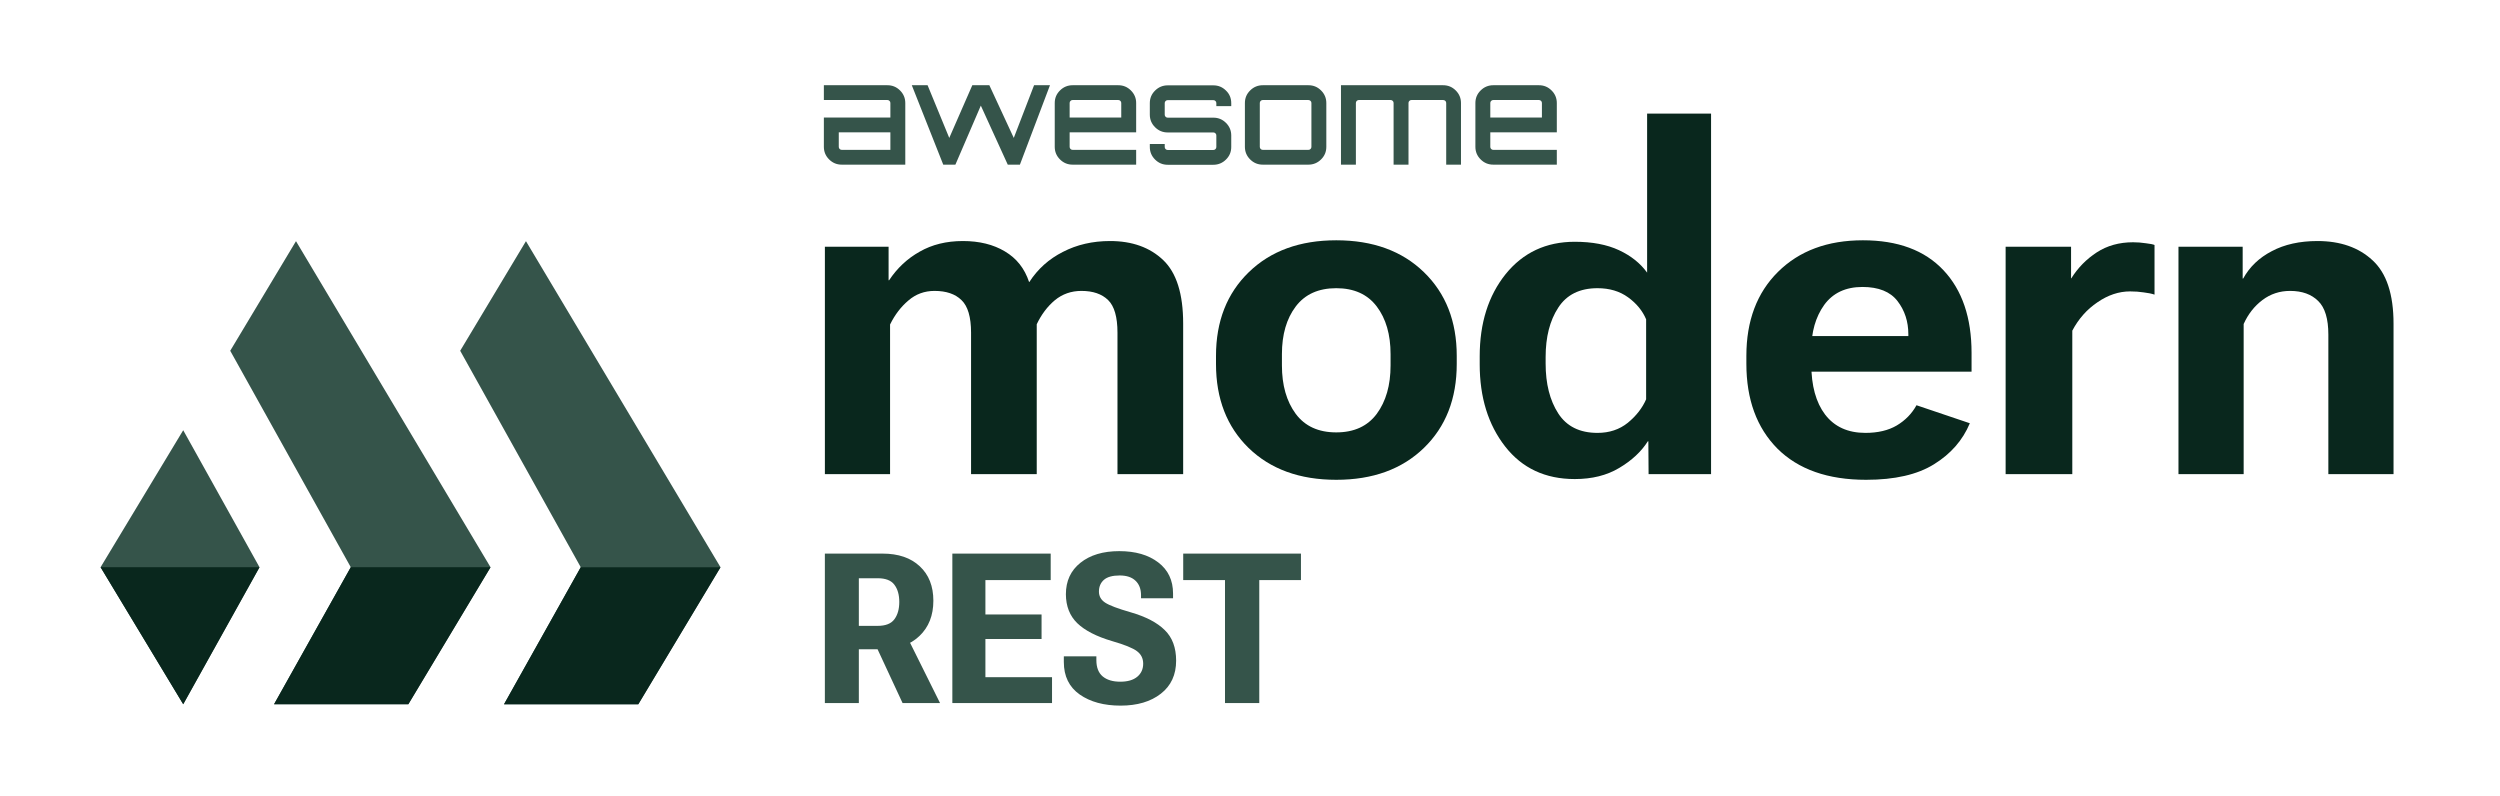
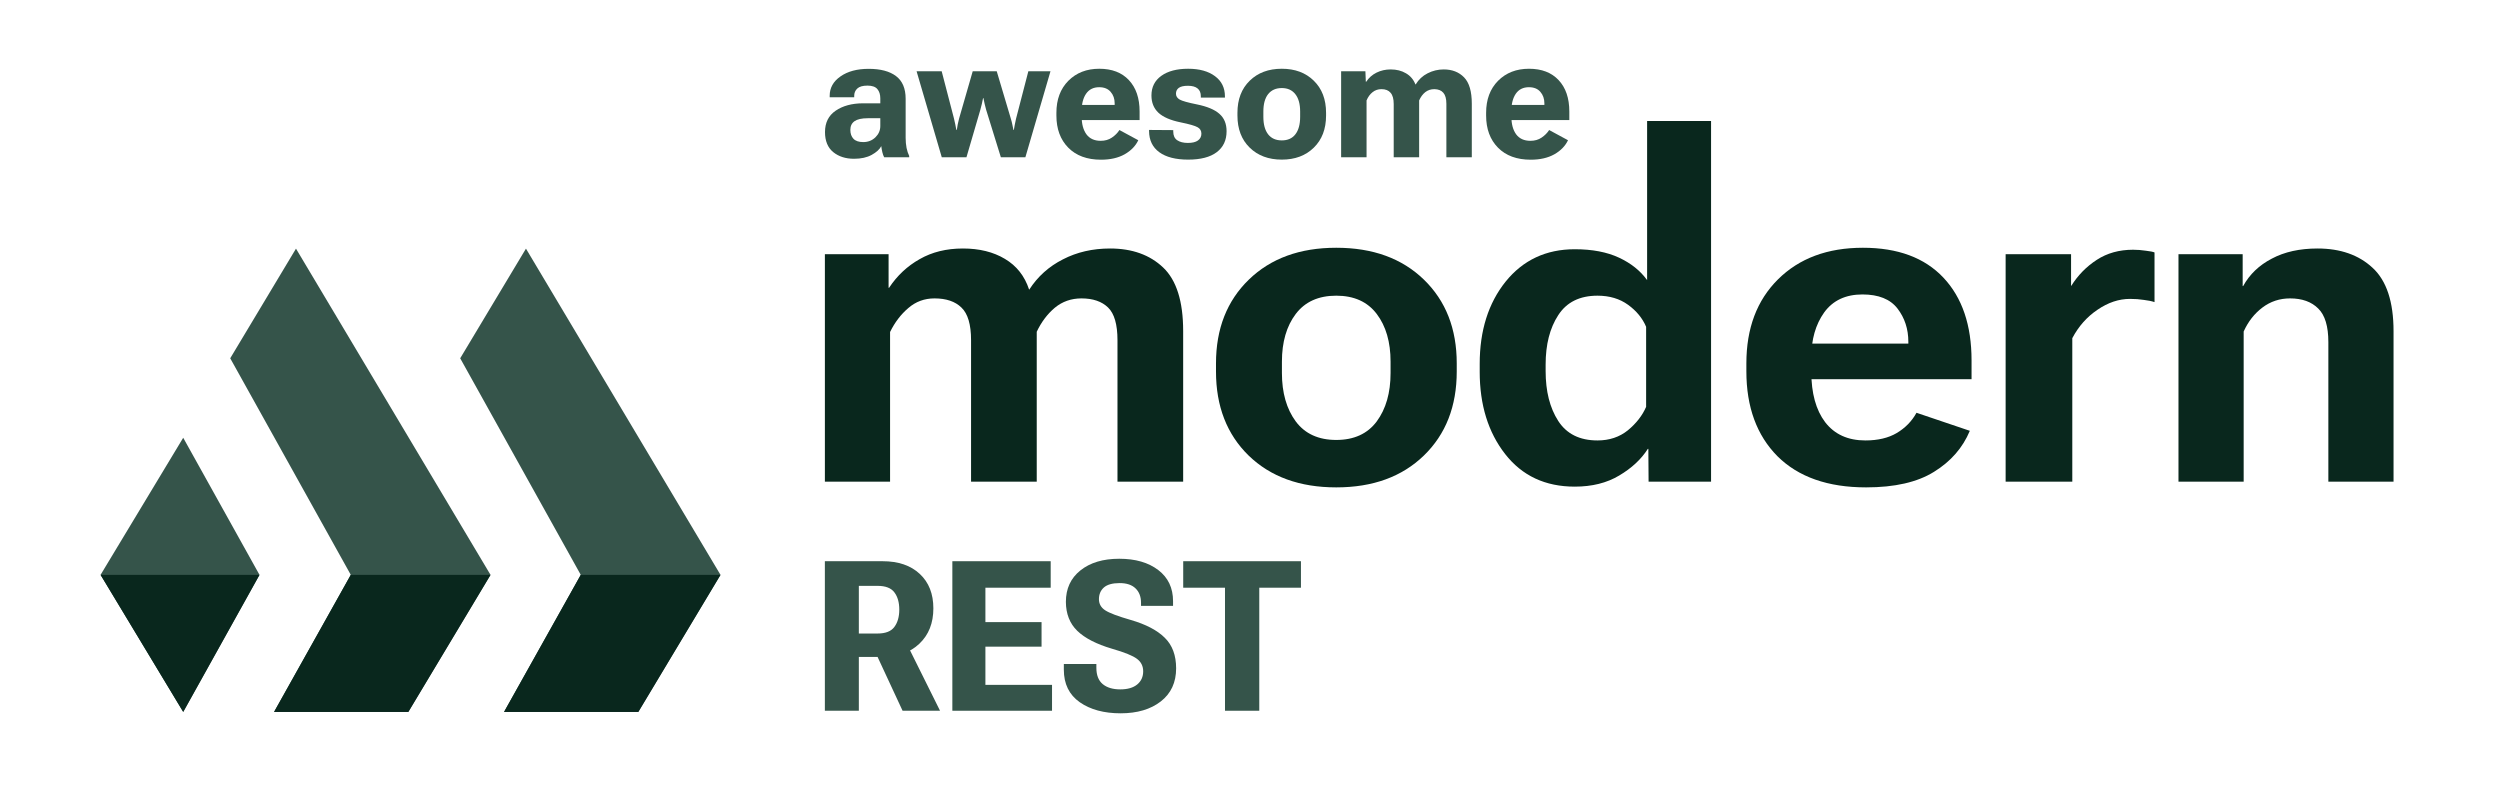
- <svg xmlns="http://www.w3.org/2000/svg" width="440" height="140" viewBox="0 0 440 140" fill="none">
-   <path d="M17.701 99.831L32.246 75.719L45.672 99.831L32.246 123.944L17.701 99.831Z" fill="#35544A" />
-   <path d="M32.246 123.944L17.701 99.831H45.672L32.246 123.944Z" fill="#09271D" />
-   <path d="M86.333 99.833L52.093 42.445L40.52 61.735L61.739 99.833L48.236 123.945H71.866L86.333 99.833Z" fill="#35544A" />
-   <path d="M86.332 99.832H61.737L48.234 123.944H71.865L86.332 99.832Z" fill="#09271D" />
-   <path d="M126.808 99.833L92.568 42.445L80.994 61.735L102.213 99.833L88.71 123.945H112.34L126.808 99.833Z" fill="#35544A" />
-   <path d="M126.808 99.833H102.213L88.71 123.945H112.34L126.808 99.833Z" fill="#09271D" />
-   <path d="M145.18 83.445V43.421H156.392V49.331H156.479C157.898 47.188 159.694 45.507 161.867 44.291C164.04 43.045 166.575 42.422 169.472 42.422C172.369 42.422 174.832 43.03 176.86 44.247C178.917 45.464 180.336 47.26 181.119 49.636H181.162C182.64 47.347 184.61 45.58 187.072 44.334C189.535 43.059 192.302 42.422 195.373 42.422C199.255 42.422 202.369 43.537 204.716 45.768C207.062 47.999 208.236 51.722 208.236 56.937V83.445H196.676V58.544C196.676 55.792 196.126 53.88 195.025 52.808C193.924 51.736 192.36 51.2 190.332 51.2C188.535 51.2 186.971 51.751 185.638 52.852C184.334 53.953 183.277 55.358 182.466 57.067V83.445H170.906V58.544C170.906 55.792 170.341 53.88 169.211 52.808C168.111 51.736 166.532 51.2 164.475 51.2C162.707 51.2 161.172 51.765 159.868 52.895C158.564 53.996 157.493 55.401 156.652 57.11V83.445H145.18Z" fill="#09271D" />
-   <path d="M214.016 64.064V62.629C214.016 56.545 215.942 51.635 219.795 47.898C223.649 44.16 228.777 42.291 235.179 42.291C241.611 42.291 246.753 44.16 250.606 47.898C254.46 51.635 256.386 56.545 256.386 62.629V64.064C256.386 70.176 254.46 75.102 250.606 78.839C246.753 82.576 241.611 84.445 235.179 84.445C228.748 84.445 223.605 82.576 219.752 78.839C215.928 75.102 214.016 70.176 214.016 64.064ZM225.619 62.325V64.324C225.619 67.801 226.43 70.64 228.052 72.842C229.675 75.015 232.05 76.101 235.179 76.101C238.308 76.101 240.684 75.015 242.306 72.842C243.929 70.64 244.74 67.801 244.74 64.324V62.325C244.74 58.878 243.929 56.082 242.306 53.938C240.684 51.794 238.308 50.722 235.179 50.722C232.05 50.722 229.675 51.794 228.052 53.938C226.43 56.082 225.619 58.878 225.619 62.325Z" fill="#09271D" />
-   <path d="M260.428 64.107V62.716C260.428 56.864 261.949 52.04 264.991 48.245C268.062 44.45 272.118 42.552 277.159 42.552C280.23 42.552 282.823 43.045 284.938 44.03C287.052 45.015 288.704 46.333 289.892 47.984V19.998H301.147V83.445H290.152L290.109 77.665H290.022C288.863 79.491 287.183 81.055 284.981 82.359C282.808 83.663 280.201 84.314 277.159 84.314C271.973 84.314 267.888 82.402 264.904 78.578C261.92 74.754 260.428 69.93 260.428 64.107ZM272.031 63.977C272.031 67.54 272.77 70.466 274.247 72.755C275.725 75.044 278.028 76.188 281.157 76.188C283.243 76.188 285.024 75.594 286.502 74.406C287.979 73.189 289.051 71.813 289.718 70.278V56.198C289.08 54.691 288.023 53.402 286.545 52.33C285.068 51.258 283.272 50.722 281.157 50.722C278.028 50.722 275.725 51.867 274.247 54.155C272.77 56.415 272.031 59.312 272.031 62.847V63.977Z" fill="#09271D" />
-   <path d="M307.361 64.02V62.629C307.361 56.459 309.215 51.533 312.924 47.854C316.661 44.146 321.644 42.291 327.873 42.291C334.015 42.291 338.737 44.044 342.04 47.55C345.343 51.055 346.994 55.908 346.994 62.108V65.411H313.445V59.153H335.869V58.849C335.869 56.589 335.232 54.633 333.957 52.982C332.682 51.331 330.625 50.505 327.786 50.505C324.831 50.505 322.586 51.562 321.05 53.677C319.544 55.792 318.791 58.428 318.791 61.586V64.107C318.791 67.873 319.602 70.828 321.224 72.972C322.875 75.116 325.237 76.188 328.308 76.188C330.509 76.188 332.349 75.753 333.827 74.884C335.333 73.986 336.492 72.798 337.303 71.321L346.69 74.493C345.444 77.477 343.344 79.882 340.389 81.707C337.463 83.532 333.479 84.445 328.438 84.445C321.717 84.445 316.516 82.62 312.837 78.969C309.187 75.29 307.361 70.307 307.361 64.02Z" fill="#09271D" />
-   <path d="M352.991 83.445V43.421H364.507V48.984H364.551C365.71 47.13 367.202 45.609 369.027 44.421C370.852 43.233 372.981 42.639 375.415 42.639C376.168 42.639 376.922 42.697 377.675 42.813C378.428 42.9 378.935 43.001 379.196 43.117V51.852C378.674 51.678 378.037 51.548 377.284 51.461C376.559 51.345 375.763 51.287 374.894 51.287C372.924 51.287 371.011 51.925 369.157 53.199C367.303 54.445 365.826 56.111 364.725 58.197V83.445H352.991Z" fill="#09271D" />
-   <path d="M383.411 83.445V43.421H394.71V49.027H394.797C395.927 46.97 397.607 45.362 399.838 44.204C402.069 43.016 404.749 42.422 407.877 42.422C411.904 42.422 415.135 43.552 417.568 45.812C420.031 48.071 421.262 51.794 421.262 56.98V83.445H409.79V58.892C409.79 56.111 409.196 54.141 408.008 52.982C406.82 51.794 405.169 51.2 403.054 51.2C401.229 51.2 399.606 51.736 398.187 52.808C396.767 53.88 395.666 55.285 394.884 57.023V83.445H383.411Z" fill="#09271D" />
-   <path d="M145.176 123.738V97.434H155.329C158.111 97.434 160.297 98.18 161.887 99.674C163.477 101.155 164.272 103.173 164.272 105.726C164.272 108.316 163.453 110.387 161.815 111.941C160.177 113.495 157.997 114.271 155.275 114.271H151.156V123.738H145.176ZM151.156 110.152H154.462C155.859 110.152 156.841 109.767 157.407 108.996C157.985 108.225 158.274 107.208 158.274 105.943C158.274 104.678 157.985 103.667 157.407 102.908C156.841 102.149 155.859 101.77 154.462 101.77H151.156V110.152ZM158.852 123.738L153.378 111.959L159.105 110.983L165.446 123.738H158.852Z" fill="#35544A" />
-   <path d="M167.614 123.738V97.434H184.922V102.095H173.432V108.147H183.314V112.465H173.432V119.186H185.157V123.738H167.614Z" fill="#35544A" />
-   <path d="M187.234 116.512V115.518H192.961V116.187C192.961 117.463 193.329 118.415 194.063 119.041C194.81 119.667 195.846 119.98 197.171 119.98C198.46 119.98 199.453 119.691 200.152 119.113C200.85 118.535 201.2 117.764 201.2 116.801C201.2 115.885 200.838 115.157 200.116 114.615C199.393 114.061 197.924 113.465 195.708 112.826C192.973 112.019 190.938 110.971 189.601 109.683C188.276 108.394 187.608 106.696 187.596 104.588C187.596 102.263 188.445 100.421 190.143 99.06C191.853 97.686 194.136 97 196.99 97C199.833 97 202.121 97.662 203.855 98.987C205.59 100.312 206.457 102.137 206.457 104.461V105.292H200.82V104.75C200.82 103.679 200.501 102.835 199.863 102.221C199.224 101.595 198.291 101.282 197.062 101.282C195.798 101.282 194.87 101.541 194.28 102.059C193.702 102.576 193.413 103.263 193.413 104.118C193.413 104.937 193.78 105.588 194.515 106.069C195.25 106.551 196.749 107.117 199.014 107.768C201.675 108.538 203.669 109.58 204.994 110.893C206.331 112.194 206.999 113.988 206.999 116.277C206.999 118.758 206.102 120.697 204.307 122.094C202.513 123.491 200.152 124.19 197.225 124.19C194.298 124.19 191.902 123.54 190.035 122.239C188.168 120.926 187.234 119.017 187.234 116.512Z" fill="#35544A" />
-   <path d="M208.246 102.095V97.434H228.968V102.095H221.633V123.738H215.599V102.095H208.246Z" fill="#35544A" />
-   <path d="M156.178 15C157.06 15 157.788 15.306 158.405 15.919C159.022 16.531 159.331 17.275 159.331 18.128V28.978H148.153C147.271 28.978 146.543 28.672 145.926 28.059C145.309 27.447 145 26.703 145 25.85V20.688H156.707V18.128C156.707 17.975 156.663 17.866 156.553 17.756C156.443 17.647 156.332 17.603 156.178 17.603H145V15H156.178ZM156.707 26.375V23.291H147.624V25.85C147.624 26.003 147.668 26.113 147.778 26.222C147.888 26.331 147.998 26.375 148.153 26.375H156.707ZM181.996 15H184.796L179.504 28.978H177.366L172.626 18.587L168.15 28.978L168.106 28.956L168.128 28.978H166.011L160.477 15H163.255L167.07 24.275L171.126 15H174.125L178.424 24.275L181.996 15ZM196.812 15C197.694 15 198.421 15.306 199.038 15.919C199.656 16.531 199.964 17.275 199.964 18.128V23.291H188.257V25.85C188.257 26.003 188.301 26.113 188.412 26.222C188.522 26.331 188.632 26.375 188.786 26.375H199.964V28.978H188.786C187.904 28.978 187.177 28.672 186.56 28.059C185.942 27.447 185.634 26.703 185.634 25.85V18.128C185.634 17.253 185.942 16.531 186.56 15.919C187.177 15.306 187.927 15 188.786 15H196.812ZM188.257 20.688H197.341V18.128C197.341 17.975 197.297 17.866 197.186 17.756C197.076 17.647 196.966 17.603 196.812 17.603H188.786C188.632 17.603 188.522 17.647 188.412 17.756C188.301 17.866 188.257 17.975 188.257 18.128V20.688ZM216.699 18.15V18.675H214.075V18.15C214.075 17.997 214.031 17.887 213.921 17.778C213.81 17.669 213.7 17.625 213.546 17.625H205.52C205.366 17.625 205.256 17.669 205.146 17.778C205.035 17.887 204.991 17.997 204.991 18.15V20.184C204.991 20.337 205.035 20.447 205.146 20.556C205.256 20.666 205.366 20.709 205.52 20.709H213.546C214.428 20.709 215.155 21.016 215.773 21.628C216.39 22.241 216.699 22.984 216.699 23.837V25.872C216.699 26.747 216.39 27.469 215.773 28.081C215.155 28.694 214.406 29 213.546 29H205.52C204.639 29 203.911 28.694 203.294 28.081C202.676 27.469 202.368 26.725 202.368 25.872V25.347H204.991V25.872C204.991 26.025 205.035 26.134 205.146 26.244C205.256 26.353 205.366 26.397 205.52 26.397H213.546C213.7 26.397 213.81 26.353 213.921 26.244C214.031 26.134 214.075 26.025 214.075 25.872V23.837C214.075 23.684 214.031 23.575 213.921 23.466C213.81 23.356 213.7 23.312 213.546 23.312H205.52C204.639 23.312 203.911 23.006 203.294 22.394C202.676 21.781 202.368 21.038 202.368 20.184V18.15C202.368 17.275 202.676 16.553 203.294 15.941C203.911 15.328 204.661 15.022 205.52 15.022H213.546C214.428 15.022 215.155 15.328 215.773 15.941C216.39 16.531 216.699 17.275 216.699 18.15ZM222.254 15H230.28C231.162 15 231.889 15.306 232.507 15.919C233.124 16.531 233.433 17.275 233.433 18.128V25.85C233.433 26.725 233.124 27.447 232.507 28.059C231.889 28.672 231.14 28.978 230.28 28.978H222.254C221.373 28.978 220.645 28.672 220.028 28.059C219.41 27.447 219.102 26.703 219.102 25.85V18.128C219.102 17.253 219.41 16.531 220.028 15.919C220.645 15.306 221.395 15 222.254 15ZM230.28 17.603H222.254C222.1 17.603 221.99 17.647 221.88 17.756C221.769 17.866 221.725 17.975 221.725 18.128V25.85C221.725 26.003 221.769 26.113 221.88 26.222C221.99 26.331 222.1 26.375 222.254 26.375H230.28C230.434 26.375 230.544 26.331 230.655 26.222C230.765 26.113 230.809 26.003 230.809 25.85V18.128C230.809 17.975 230.765 17.866 230.655 17.756C230.544 17.669 230.434 17.603 230.28 17.603ZM253.981 15C254.863 15 255.59 15.306 256.208 15.919C256.825 16.531 257.134 17.275 257.134 18.128V28.978H254.532V18.128C254.532 17.975 254.488 17.866 254.378 17.756C254.267 17.647 254.135 17.603 253.981 17.603H248.425C248.271 17.603 248.16 17.647 248.05 17.756C247.94 17.866 247.896 17.975 247.896 18.128V28.978H245.272V18.128C245.272 17.975 245.228 17.866 245.118 17.756C245.008 17.647 244.897 17.603 244.743 17.603H239.165C239.011 17.603 238.9 17.647 238.79 17.756C238.68 17.866 238.636 17.975 238.636 18.128V28.978H236.012V15H253.981ZM270.847 15C271.729 15 272.457 15.306 273.074 15.919C273.691 16.531 274 17.275 274 18.128V23.291H262.293V25.85C262.293 26.003 262.337 26.113 262.447 26.222C262.557 26.331 262.668 26.375 262.822 26.375H274V28.978H262.822C261.94 28.978 261.212 28.672 260.595 28.059C259.978 27.447 259.669 26.703 259.669 25.85V18.128C259.669 17.253 259.978 16.531 260.595 15.919C261.212 15.306 261.962 15 262.822 15H270.847ZM262.293 20.688H271.376V18.128C271.376 17.975 271.332 17.866 271.222 17.756C271.112 17.647 271.002 17.603 270.847 17.603H262.822C262.668 17.603 262.557 17.647 262.447 17.756C262.337 17.866 262.293 17.975 262.293 18.128V20.688Z" fill="#35544A" />
+ <svg xmlns="http://www.w3.org/2000/svg" width="1200" height="382" viewBox="0 0 1200 382" fill="none">
+   <path d="M48.274 275.925L87.942 210.132L124.557 275.925L87.942 341.717L48.274 275.925Z" fill="#35544A" />
+   <path d="M87.942 341.717L48.274 275.925H124.557L87.942 341.717Z" fill="#09271D" />
+   <path d="M235.454 275.929L142.073 119.343L110.508 171.977L168.378 275.929L131.551 341.722H195.997L235.454 275.929Z" fill="#35544A" />
+   <path d="M235.451 275.927H168.375L131.548 341.72H195.994L235.451 275.927Z" fill="#09271D" />
+   <path d="M345.842 275.929L252.461 119.343L220.896 171.977L278.765 275.929L241.939 341.722H306.385L345.842 275.929Z" fill="#35544A" />
+   <path d="M345.842 275.929H278.765L241.939 341.722H306.385L345.842 275.929Z" fill="#09271D" />
+   <path d="M395.944 231.215V122.006H426.522V138.133H426.759C430.631 132.283 435.53 127.698 441.456 124.378C447.382 120.979 454.295 119.279 462.197 119.279C470.098 119.279 476.814 120.939 482.345 124.259C487.955 127.58 491.826 132.481 493.96 138.963H494.078C498.108 132.718 503.481 127.896 510.197 124.497C516.913 121.018 524.459 119.279 532.834 119.279C543.422 119.279 551.916 122.323 558.316 128.41C564.716 134.496 567.916 144.654 567.916 158.884V231.215H536.39V163.271C536.39 155.761 534.888 150.544 531.886 147.619C528.883 144.694 524.617 143.232 519.086 143.232C514.187 143.232 509.92 144.733 506.286 147.737C502.73 150.741 499.846 154.575 497.634 159.239V231.215H466.108V163.271C466.108 155.761 464.567 150.544 461.485 147.619C458.483 144.694 454.177 143.232 448.567 143.232C443.747 143.232 439.559 144.773 436.004 147.856C432.448 150.86 429.525 154.694 427.233 159.358V231.215H395.944Z" fill="#09271D" />
+   <path d="M583.679 178.33V174.417C583.679 157.816 588.933 144.417 599.442 134.22C609.95 124.022 623.936 118.924 641.398 118.924C658.938 118.924 672.963 124.022 683.472 134.22C693.981 144.417 699.235 157.816 699.235 174.417V178.33C699.235 195.01 693.981 208.448 683.472 218.646C672.963 228.843 658.938 233.942 641.398 233.942C623.857 233.942 609.832 228.843 599.323 218.646C588.894 208.448 583.679 195.01 583.679 178.33ZM615.323 173.587V179.041C615.323 188.527 617.536 196.274 621.96 202.282C626.385 208.211 632.864 211.175 641.398 211.175C649.931 211.175 656.41 208.211 660.835 202.282C665.259 196.274 667.472 188.527 667.472 179.041V173.587C667.472 164.18 665.259 156.552 660.835 150.702C656.41 144.852 649.931 141.927 641.398 141.927C632.864 141.927 626.385 144.852 621.96 150.702C617.536 156.552 615.323 164.18 615.323 173.587Z" fill="#09271D" />
+   <path d="M710.257 178.448V174.654C710.257 158.686 714.405 145.524 722.702 135.168C731.077 124.813 742.139 119.635 755.887 119.635C764.262 119.635 771.334 120.979 777.102 123.667C782.87 126.354 787.374 129.951 790.613 134.457V58.094H821.31V231.215H791.324L791.206 215.444H790.969C787.808 220.424 783.226 224.693 777.221 228.25C771.295 231.808 764.183 233.586 755.887 233.586C741.744 233.586 730.603 228.369 722.465 217.934C714.326 207.5 710.257 194.338 710.257 178.448ZM741.902 178.093C741.902 187.816 743.917 195.8 747.946 202.045C751.976 208.29 758.257 211.413 766.791 211.413C772.48 211.413 777.339 209.792 781.369 206.551C785.398 203.231 788.322 199.476 790.139 195.286V156.868C788.401 152.757 785.517 149.239 781.487 146.314C777.458 143.39 772.559 141.927 766.791 141.927C758.257 141.927 751.976 145.05 747.946 151.295C743.917 157.461 741.902 165.366 741.902 175.01V178.093Z" fill="#09271D" />
+   <path d="M838.258 178.211V174.417C838.258 157.579 843.315 144.141 853.428 134.101C863.621 123.983 877.211 118.924 894.199 118.924C910.95 118.924 923.829 123.706 932.836 133.271C941.844 142.836 946.347 156.077 946.347 172.994V182.006H854.851V164.931H916.006V164.101C916.006 157.935 914.268 152.599 910.792 148.093C907.315 143.587 901.705 141.334 893.962 141.334C885.903 141.334 879.779 144.22 875.591 149.99C871.483 155.761 869.428 162.955 869.428 171.571V178.448C869.428 188.725 871.641 196.788 876.066 202.638C880.569 208.488 887.009 211.413 895.384 211.413C901.389 211.413 906.406 210.227 910.436 207.855C914.545 205.405 917.705 202.164 919.918 198.132L945.518 206.788C942.12 214.93 936.392 221.491 928.332 226.472C920.352 231.452 909.488 233.942 895.74 233.942C877.409 233.942 863.226 228.962 853.191 219.001C843.236 208.962 838.258 195.365 838.258 178.211Z" fill="#09271D" />
+   <path d="M962.703 231.215V122.006H994.111V137.184H994.229C997.39 132.125 1001.46 127.975 1006.44 124.734C1011.41 121.493 1017.22 119.872 1023.86 119.872C1025.91 119.872 1027.97 120.03 1030.02 120.346C1032.08 120.584 1033.46 120.86 1034.17 121.176V145.01C1032.75 144.536 1031.01 144.18 1028.96 143.943C1026.98 143.627 1024.81 143.469 1022.44 143.469C1017.06 143.469 1011.85 145.208 1006.79 148.686C1001.74 152.085 997.706 156.631 994.703 162.322V231.215H962.703Z" fill="#09271D" />
+   <path d="M1045.67 231.215V122.006H1076.48V137.303H1076.72C1079.8 131.69 1084.38 127.303 1090.47 124.141C1096.55 120.9 1103.86 119.279 1112.39 119.279C1123.38 119.279 1132.19 122.362 1138.82 128.528C1145.54 134.694 1148.9 144.852 1148.9 159.002V231.215H1117.61V164.219C1117.61 156.631 1115.99 151.255 1112.75 148.093C1109.51 144.852 1105.01 143.232 1099.24 143.232C1094.26 143.232 1089.83 144.694 1085.96 147.619C1082.09 150.544 1079.09 154.378 1076.96 159.121V231.215H1045.67Z" fill="#09271D" />
+   <path d="M395.934 341.157V269.383H423.624C431.212 269.383 437.174 271.42 441.51 275.495C445.846 279.538 448.014 285.042 448.014 292.009C448.014 299.075 445.78 304.728 441.313 308.967C436.846 313.206 430.9 315.326 423.477 315.326H412.243V341.157H395.934ZM412.243 304.087H421.259C425.07 304.087 427.747 303.035 429.291 300.932C430.867 298.829 431.656 296.052 431.656 292.601C431.656 289.15 430.867 286.39 429.291 284.319C427.747 282.249 425.07 281.214 421.259 281.214H412.243V304.087ZM433.233 341.157L418.303 309.016L433.922 306.354L451.217 341.157H433.233Z" fill="#35544A" />
+   <path d="M457.129 341.157V269.383H504.332V282.101H472.995V298.615H499.947V310.397H472.995V328.735H504.973V341.157H457.129Z" fill="#35544A" />
+   <path d="M510.639 321.439V318.728H526.258V320.552C526.258 324.035 527.26 326.631 529.264 328.34C531.3 330.049 534.125 330.904 537.738 330.904C541.253 330.904 543.963 330.115 545.868 328.537C547.774 326.96 548.726 324.857 548.726 322.228C548.726 319.73 547.741 317.742 545.77 316.263C543.799 314.751 539.791 313.124 533.747 311.383C526.291 309.181 520.74 306.322 517.093 302.805C513.48 299.289 511.657 294.655 511.624 288.904C511.624 282.561 513.94 277.533 518.572 273.819C523.236 270.073 529.461 268.2 537.246 268.2C544.998 268.2 551.239 270.007 555.969 273.622C560.699 277.237 563.064 282.216 563.064 288.559V290.826H547.691V289.347C547.691 286.423 546.821 284.122 545.08 282.446C543.339 280.737 540.793 279.883 537.443 279.883C533.994 279.883 531.464 280.589 529.855 282.002C528.278 283.416 527.49 285.289 527.49 287.622C527.49 289.857 528.492 291.631 530.495 292.946C532.499 294.261 536.589 295.805 542.764 297.58C550.024 299.683 555.46 302.526 559.073 306.108C562.719 309.657 564.542 314.554 564.542 320.798C564.542 327.568 562.095 332.859 557.201 336.671C552.307 340.483 545.868 342.389 537.886 342.389C529.904 342.389 523.367 340.615 518.276 337.065C513.185 333.483 510.639 328.274 510.639 321.439Z" fill="#35544A" />
+   <path d="M567.942 282.101V269.383H624.457V282.101H604.453V341.157H587.996V282.101H567.942Z" fill="#35544A" />
+   <path d="M396 63.386C396 58.881 397.698 55.469 401.095 53.15C404.519 50.803 408.877 49.616 414.17 49.589H422.544V47.202C422.544 45.367 422.083 43.897 421.161 42.791C420.24 41.659 418.646 41.092 416.382 41.092C414.117 41.092 412.484 41.564 411.484 42.508C410.509 43.425 410.022 44.585 410.022 45.988V46.676H398.251V45.947C398.251 42.171 399.976 39.083 403.426 36.682C406.876 34.254 411.392 33.041 416.974 33.041C422.636 33.041 427.007 34.2 430.088 36.52C433.169 38.84 434.709 42.468 434.709 47.404V66.178C434.709 67.85 434.854 69.455 435.144 70.993C435.46 72.503 435.881 73.784 436.408 74.836V75.484H424.4C424.058 74.863 423.768 74.068 423.531 73.097C423.294 72.099 423.123 71.114 423.018 70.143C422.201 71.707 420.661 73.11 418.396 74.351C416.132 75.592 413.314 76.212 409.943 76.212C405.914 76.212 402.583 75.147 399.95 73.016C397.317 70.858 396 67.648 396 63.386ZM408.166 62.334C408.166 64.141 408.666 65.571 409.667 66.623C410.667 67.675 412.234 68.201 414.367 68.201C416.658 68.201 418.594 67.446 420.174 65.935C421.754 64.397 422.544 62.59 422.544 60.513V56.751H416.5C413.656 56.751 411.55 57.222 410.18 58.167C408.837 59.111 408.166 60.5 408.166 62.334Z" fill="#35544A" />
+   <path d="M439.963 34.214H452.01L457.896 56.831C458.159 57.883 458.37 58.827 458.528 59.664C458.712 60.5 458.883 61.39 459.041 62.334H459.278C459.436 61.39 459.581 60.5 459.713 59.664C459.871 58.827 460.094 57.883 460.384 56.831L466.902 34.214H478.435L485.19 56.912C485.506 57.937 485.743 58.868 485.901 59.704C486.085 60.54 486.269 61.43 486.454 62.374H486.651C486.809 61.43 486.967 60.54 487.125 59.704C487.283 58.841 487.481 57.91 487.718 56.912L493.603 34.214H504.229L492.181 75.484H480.41L473.34 52.664C473.077 51.747 472.84 50.816 472.629 49.872C472.418 48.928 472.221 47.997 472.036 47.08H471.878C471.72 47.997 471.523 48.928 471.286 49.872C471.075 50.816 470.838 51.747 470.575 52.664L463.9 75.484H452.05L439.963 34.214Z" fill="#35544A" />
+   <path d="M507.073 55.456V54.161C507.073 47.768 508.982 42.643 512.8 38.786C516.645 34.929 521.595 33 527.652 33C533.735 33 538.475 34.821 541.872 38.462C545.295 42.104 547.006 47.121 547.006 53.514V57.641H514.854V50.358H535.038V49.589C535.038 47.404 534.393 45.57 533.103 44.086C531.839 42.603 530.009 41.861 527.612 41.861C524.874 41.861 522.78 42.899 521.332 44.976C519.91 47.053 519.199 49.818 519.199 53.271V55.941C519.199 59.529 519.963 62.374 521.49 64.478C523.043 66.555 525.321 67.594 528.323 67.594C530.404 67.594 532.194 67.081 533.695 66.056C535.222 65.031 536.434 63.818 537.329 62.415L546.374 67.311C545.084 70.062 542.899 72.314 539.818 74.068C536.737 75.794 532.958 76.657 528.481 76.657C521.793 76.657 516.552 74.728 512.76 70.871C508.968 67.014 507.073 61.876 507.073 55.456Z" fill="#35544A" />
+   <path d="M551.549 62.374L563.162 62.455V63.143C563.162 65.058 563.794 66.448 565.058 67.311C566.322 68.174 568.033 68.606 570.193 68.606C572.326 68.606 573.932 68.214 575.012 67.432C576.118 66.623 576.671 65.53 576.671 64.155C576.671 62.779 576.065 61.754 574.854 61.08C573.642 60.378 570.93 59.596 566.717 58.733C561.819 57.735 558.251 56.184 556.012 54.08C553.8 51.976 552.694 49.225 552.694 45.826C552.694 41.807 554.274 38.664 557.434 36.399C560.594 34.133 564.887 33 570.311 33C575.709 33 580.002 34.187 583.188 36.56C586.374 38.907 587.967 42.144 587.967 46.271V46.838H576.394V46.15C576.394 44.531 575.881 43.304 574.854 42.468C573.827 41.605 572.273 41.173 570.193 41.173C568.191 41.173 566.73 41.51 565.808 42.185C564.913 42.859 564.465 43.789 564.465 44.976C564.465 46.163 565.071 47.107 566.282 47.809C567.494 48.483 570.245 49.252 574.538 50.115C579.462 51.113 583.056 52.623 585.321 54.647C587.612 56.643 588.757 59.421 588.757 62.981C588.757 67.324 587.177 70.682 584.017 73.056C580.884 75.43 576.315 76.617 570.311 76.617C564.334 76.617 559.712 75.43 556.447 73.056C553.208 70.682 551.575 67.297 551.549 62.901V62.374Z" fill="#35544A" />
+   <path d="M593.971 55.456V54.161C593.971 47.714 595.933 42.576 599.857 38.745C603.78 34.915 608.915 33 615.262 33C621.608 33 626.73 34.915 630.627 38.745C634.55 42.576 636.512 47.714 636.512 54.161V55.456C636.512 61.903 634.55 67.041 630.627 70.871C626.73 74.701 621.608 76.617 615.262 76.617C608.915 76.617 603.78 74.701 599.857 70.871C595.933 67.041 593.971 61.903 593.971 55.456ZM606.414 53.554V56.063C606.414 59.704 607.177 62.509 608.705 64.478C610.232 66.421 612.418 67.392 615.262 67.392C618.106 67.392 620.278 66.421 621.779 64.478C623.306 62.509 624.07 59.704 624.07 56.063V53.554C624.07 49.913 623.293 47.121 621.739 45.179C620.212 43.237 618.053 42.266 615.262 42.266C612.444 42.266 610.258 43.237 608.705 45.179C607.177 47.121 606.414 49.913 606.414 53.554Z" fill="#35544A" />
+   <path d="M643.741 75.484V34.214H655.393L655.591 39.231H655.788C657.026 37.343 658.672 35.886 660.725 34.861C662.806 33.836 665.07 33.324 667.519 33.324C670.337 33.324 672.786 33.944 674.866 35.185C676.973 36.399 678.487 38.179 679.409 40.526H679.527C680.949 38.179 682.858 36.399 685.255 35.185C687.677 33.944 690.258 33.324 692.997 33.324C697.025 33.324 700.278 34.592 702.753 37.127C705.228 39.663 706.466 43.884 706.466 49.791V75.484H694.261V49.832C694.261 47.404 693.773 45.637 692.799 44.531C691.825 43.398 690.39 42.819 688.494 42.791C686.808 42.791 685.347 43.277 684.109 44.248C682.898 45.219 681.924 46.541 681.186 48.213V75.484H668.981V49.953C668.981 47.471 668.481 45.664 667.48 44.531C666.506 43.371 665.044 42.791 663.095 42.791C661.463 42.791 660.041 43.277 658.83 44.248C657.618 45.192 656.657 46.514 655.946 48.213V75.484H643.741Z" fill="#35544A" />
+   <path d="M713.339 55.456V54.161C713.339 47.768 715.248 42.643 719.066 38.786C722.911 34.929 727.861 33 733.918 33C740.001 33 744.741 34.821 748.138 38.462C751.561 42.104 753.273 47.121 753.273 53.514V57.641H721.12V50.358H741.304V49.589C741.304 47.404 740.659 45.57 739.369 44.086C738.105 42.603 736.275 41.861 733.879 41.861C731.14 41.861 729.046 42.899 727.598 44.976C726.176 47.053 725.465 49.818 725.465 53.271V55.941C725.465 59.529 726.229 62.374 727.756 64.478C729.31 66.555 731.588 67.594 734.589 67.594C736.67 67.594 738.46 67.081 739.961 66.056C741.489 65.031 742.7 63.818 743.595 62.415L752.641 67.311C751.35 70.062 749.165 72.314 746.084 74.068C743.003 75.794 739.224 76.657 734.747 76.657C728.059 76.657 722.819 74.728 719.027 70.871C715.235 67.014 713.339 61.876 713.339 55.456Z" fill="#35544A" />
</svg>
